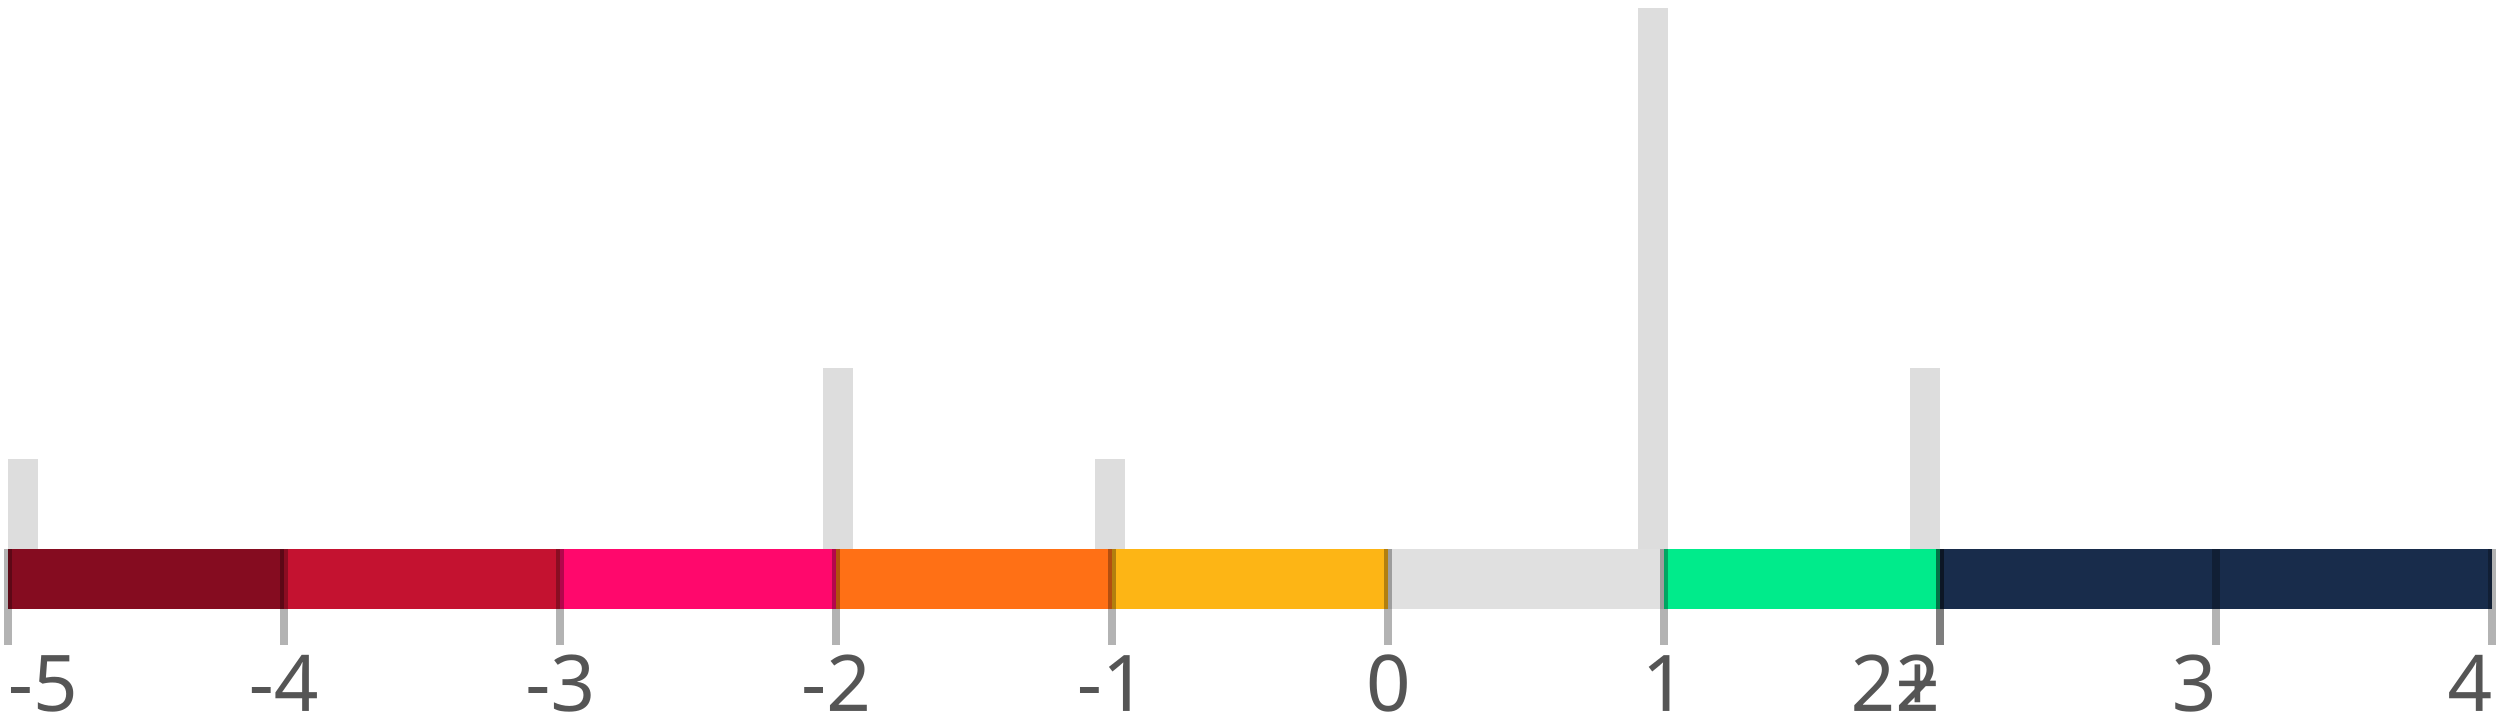
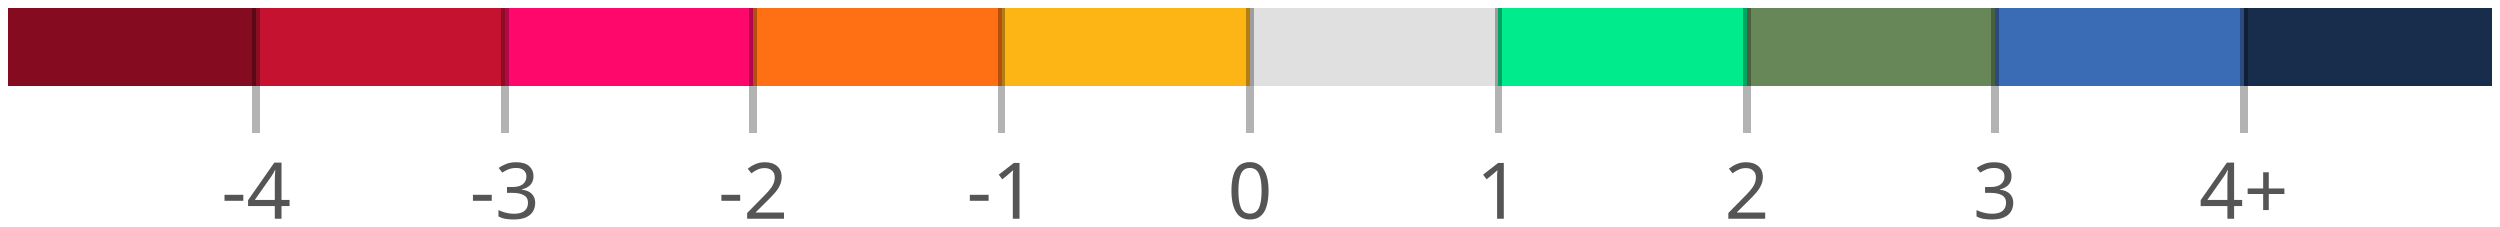
- <svg xmlns="http://www.w3.org/2000/svg" version="1.2" baseProfile="tiny" width="320" height="92" viewBox="0 0 320 92" stroke-linecap="butt" stroke-linejoin="round">
+ <svg xmlns="http://www.w3.org/2000/svg" version="1.2" baseProfile="tiny" width="320" height="29" viewBox="0 0 320 29" stroke-linecap="butt" stroke-linejoin="round">
  <style>
  path {shape-rendering: crispEdges;}
</style>
  <g id="layer1">
-     <path d="M 1 70.23 1 58.69 4.86 58.69 4.86 70.23 1 70.23 Z" fill="#ddd" />
-     <path d="M 105.34 70.23 105.34 47.15 109.21 47.15 109.21 70.23 105.34 70.23 Z" fill="#ddd" />
-     <path d="M 140.13 70.23 140.13 58.69 143.99 58.69 143.99 70.23 140.13 70.23 Z" fill="#ddd" />
-     <path d="M 209.69 70.23 209.69 1 213.55 1 213.55 70.23 209.69 70.23 Z" fill="#ddd" />
-     <path d="M 244.47 70.23 244.47 47.15 248.33 47.15 248.33 70.23 244.47 70.23 Z" fill="#ddd" />
+     <path d="M 1 11 1 1.01 32.8 1.01 32.8 11 1 11 Z" fill="#850C20" />
+     <path d="M 32.8 11 32.8 1.01 64.6 1.01 64.6 11 32.8 11 Z" fill="#C41230" />
+     <path d="M 64.6 11 64.6 1.01 96.4 1.01 96.4 11 64.6 11 Z" fill="#FF086C" />
+     <path d="M 96.4 11 96.4 1.01 128.2 1.01 128.2 11 96.4 11 Z" fill="#FF7015" />
+     <path d="M 128.2 11 128.2 1.01 160 1.01 160 11 128.2 11 Z" fill="#FDB515" />
+     <path d="M 160 11 160 1.01 191.8 1.01 191.8 11 160 11 Z" fill="#E0E0E0" />
+     <path d="M 191.8 11 191.8 1.01 223.6 1.01 223.6 11 191.8 11 Z" fill="#00EB8B" />
+     <path d="M 223.6 11 223.6 1.01 255.4 1.01 255.4 11 223.6 11 Z" fill="#688758" />
+     <path d="M 255.4 11 255.4 1.01 287.2 1.01 287.2 11 255.4 11 Z" fill="#3A6BB5" />
+     <path d="M 287.2 11 287.2 1.01 319 1.01 319 11 287.2 11 Z" fill="#182C4B" />
  </g>
-   <g id="layer2">
-     <path d="M 1 77.93 1 70.23 36.33 70.23 36.33 77.93 1 77.93 Z" fill="#850C20" />
-     <path d="M 36.33 77.93 36.33 70.23 71.67 70.23 71.67 77.93 36.33 77.93 Z" fill="#C41230" />
-     <path d="M 71.67 77.93 71.67 70.23 107 70.23 107 77.93 71.67 77.93 Z" fill="#FF086C" />
-     <path d="M 107 77.93 107 70.23 142.33 70.23 142.33 77.93 107 77.93 Z" fill="#FF7015" />
-     <path d="M 142.33 77.93 142.33 70.23 177.67 70.23 177.67 77.93 142.33 77.93 Z" fill="#FDB515" />
-     <path d="M 177.67 77.93 177.67 70.23 213 70.23 213 77.93 177.67 77.93 Z" fill="#E0E0E0" />
-     <path d="M 213 77.93 213 70.23 248.33 70.23 248.33 77.93 213 77.93 Z" fill="#00EB8B" />
-     <path d="M 248.33 77.93 248.33 70.23 283.67 70.23 283.67 77.93 248.33 77.93 Z" fill="#688758" />
-     <path d="M 283.67 77.93 283.67 70.23 319 70.23 319 77.93 283.67 77.93 Z" fill="#3A6BB5" />
-     <path d="M 319 77.93 248.33 77.93 248.33 70.23 319 70.23 319 77.93 Z" fill="#182C4B" />
-     <g />
+   <g id="layer2" fill="none" stroke="black" stroke-width="1">
+     <path d="M 32.8 1.01 32.8 17" stroke="rgba(0,0,0,0.3)" />
+     <path d="M 64.6 1.01 64.6 17" stroke="rgba(0,0,0,0.3)" />
+     <path d="M 96.4 1.01 96.4 17" stroke="rgba(0,0,0,0.3)" />
+     <path d="M 128.2 1.01 128.2 17" stroke="rgba(0,0,0,0.3)" />
+     <path d="M 160 1.01 160 17" stroke="rgba(0,0,0,0.3)" />
+     <path d="M 191.8 1.01 191.8 17" stroke="rgba(0,0,0,0.3)" />
+     <path d="M 223.6 1.01 223.6 17" stroke="rgba(0,0,0,0.3)" />
+     <path d="M 255.4 1.01 255.4 17" stroke="rgba(0,0,0,0.3)" />
+     <path d="M 287.2 1.01 287.2 17" stroke="rgba(0,0,0,0.3)" />
  </g>
-   <g id="layer3" fill="none" stroke="black" stroke-width="1">
-     <path d="M 1 70.23 1 82.54" stroke="rgba(0,0,0,0.3)" />
-     <path d="M 36.33 70.23 36.33 82.54" stroke="rgba(0,0,0,0.3)" />
-     <path d="M 71.67 70.23 71.67 82.54" stroke="rgba(0,0,0,0.3)" />
-     <path d="M 107 70.23 107 82.54" stroke="rgba(0,0,0,0.3)" />
-     <path d="M 142.33 70.23 142.33 82.54" stroke="rgba(0,0,0,0.3)" />
-     <path d="M 177.67 70.23 177.67 82.54" stroke="rgba(0,0,0,0.3)" />
-     <path d="M 213 70.23 213 82.54" stroke="rgba(0,0,0,0.3)" />
-     <path d="M 248.33 70.23 248.33 82.54" stroke="rgba(0,0,0,0.3)" />
-     <path d="M 283.67 70.23 283.67 82.54" stroke="rgba(0,0,0,0.3)" />
-     <path d="M 319 70.23 319 82.54" stroke="rgba(0,0,0,0.3)" />
-     <path d="M 248.33 70.23 248.33 82.54" stroke="rgba(0,0,0,0.3)" />
-   </g>
-   <g id="layer4" font-family="sans-serif" font-size="12" text-anchor="middle">
-     <text y="0" x="0" font-family="sans-serif" font-size="10" text-anchor="start" fill="#555" transform="translate(1 91)">-5</text>
-     <text y="0" x="0" font-family="sans-serif" font-size="10" text-anchor="middle" fill="#555" transform="translate(36.3 91)">-4</text>
-     <text y="0" x="0" font-family="sans-serif" font-size="10" text-anchor="middle" fill="#555" transform="translate(71.7 91)">-3</text>
-     <text y="0" x="0" font-family="sans-serif" font-size="10" text-anchor="middle" fill="#555" transform="translate(107 91)">-2</text>
-     <text y="0" x="0" font-family="sans-serif" font-size="10" text-anchor="middle" fill="#555" transform="translate(142.3 91)">-1</text>
-     <text y="0" x="0" font-family="sans-serif" font-size="10" text-anchor="middle" fill="#555" transform="translate(177.7 91)">0</text>
-     <text y="0" x="0" font-family="sans-serif" font-size="10" text-anchor="middle" fill="#555" transform="translate(213 91)">1</text>
-     <text y="0" x="0" font-family="sans-serif" font-size="10" text-anchor="end" fill="#555" transform="translate(248.3 91)">2</text>
-     <text y="0" x="0" font-family="sans-serif" font-size="10" text-anchor="end" fill="#555" transform="translate(283.7 91)">3</text>
-     <text y="0" x="0" font-family="sans-serif" font-size="10" text-anchor="end" fill="#555" transform="translate(319 91)">4</text>
-     <text y="0" x="0" font-family="sans-serif" font-size="10" text-anchor="end" fill="#555" transform="translate(248.3 91)">2+</text>
+   <g id="layer3" font-family="sans-serif" font-size="12" text-anchor="middle">
+     <text y="0" x="0" font-family="sans-serif" font-size="10" text-anchor="middle" fill="#555" transform="translate(32.8 28)">-4</text>
+     <text y="0" x="0" font-family="sans-serif" font-size="10" text-anchor="middle" fill="#555" transform="translate(64.6 28)">-3</text>
+     <text y="0" x="0" font-family="sans-serif" font-size="10" text-anchor="middle" fill="#555" transform="translate(96.4 28)">-2</text>
+     <text y="0" x="0" font-family="sans-serif" font-size="10" text-anchor="middle" fill="#555" transform="translate(128.2 28)">-1</text>
+     <text y="0" x="0" font-family="sans-serif" font-size="10" text-anchor="middle" fill="#555" transform="translate(160 28)">0</text>
+     <text y="0" x="0" font-family="sans-serif" font-size="10" text-anchor="middle" fill="#555" transform="translate(191.8 28)">1</text>
+     <text y="0" x="0" font-family="sans-serif" font-size="10" text-anchor="middle" fill="#555" transform="translate(223.6 28)">2</text>
+     <text y="0" x="0" font-family="sans-serif" font-size="10" text-anchor="middle" fill="#555" transform="translate(255.4 28)">3</text>
+     <text y="0" x="0" font-family="sans-serif" font-size="10" text-anchor="middle" fill="#555" transform="translate(287.2 28)">4+</text>
  </g>
</svg>
